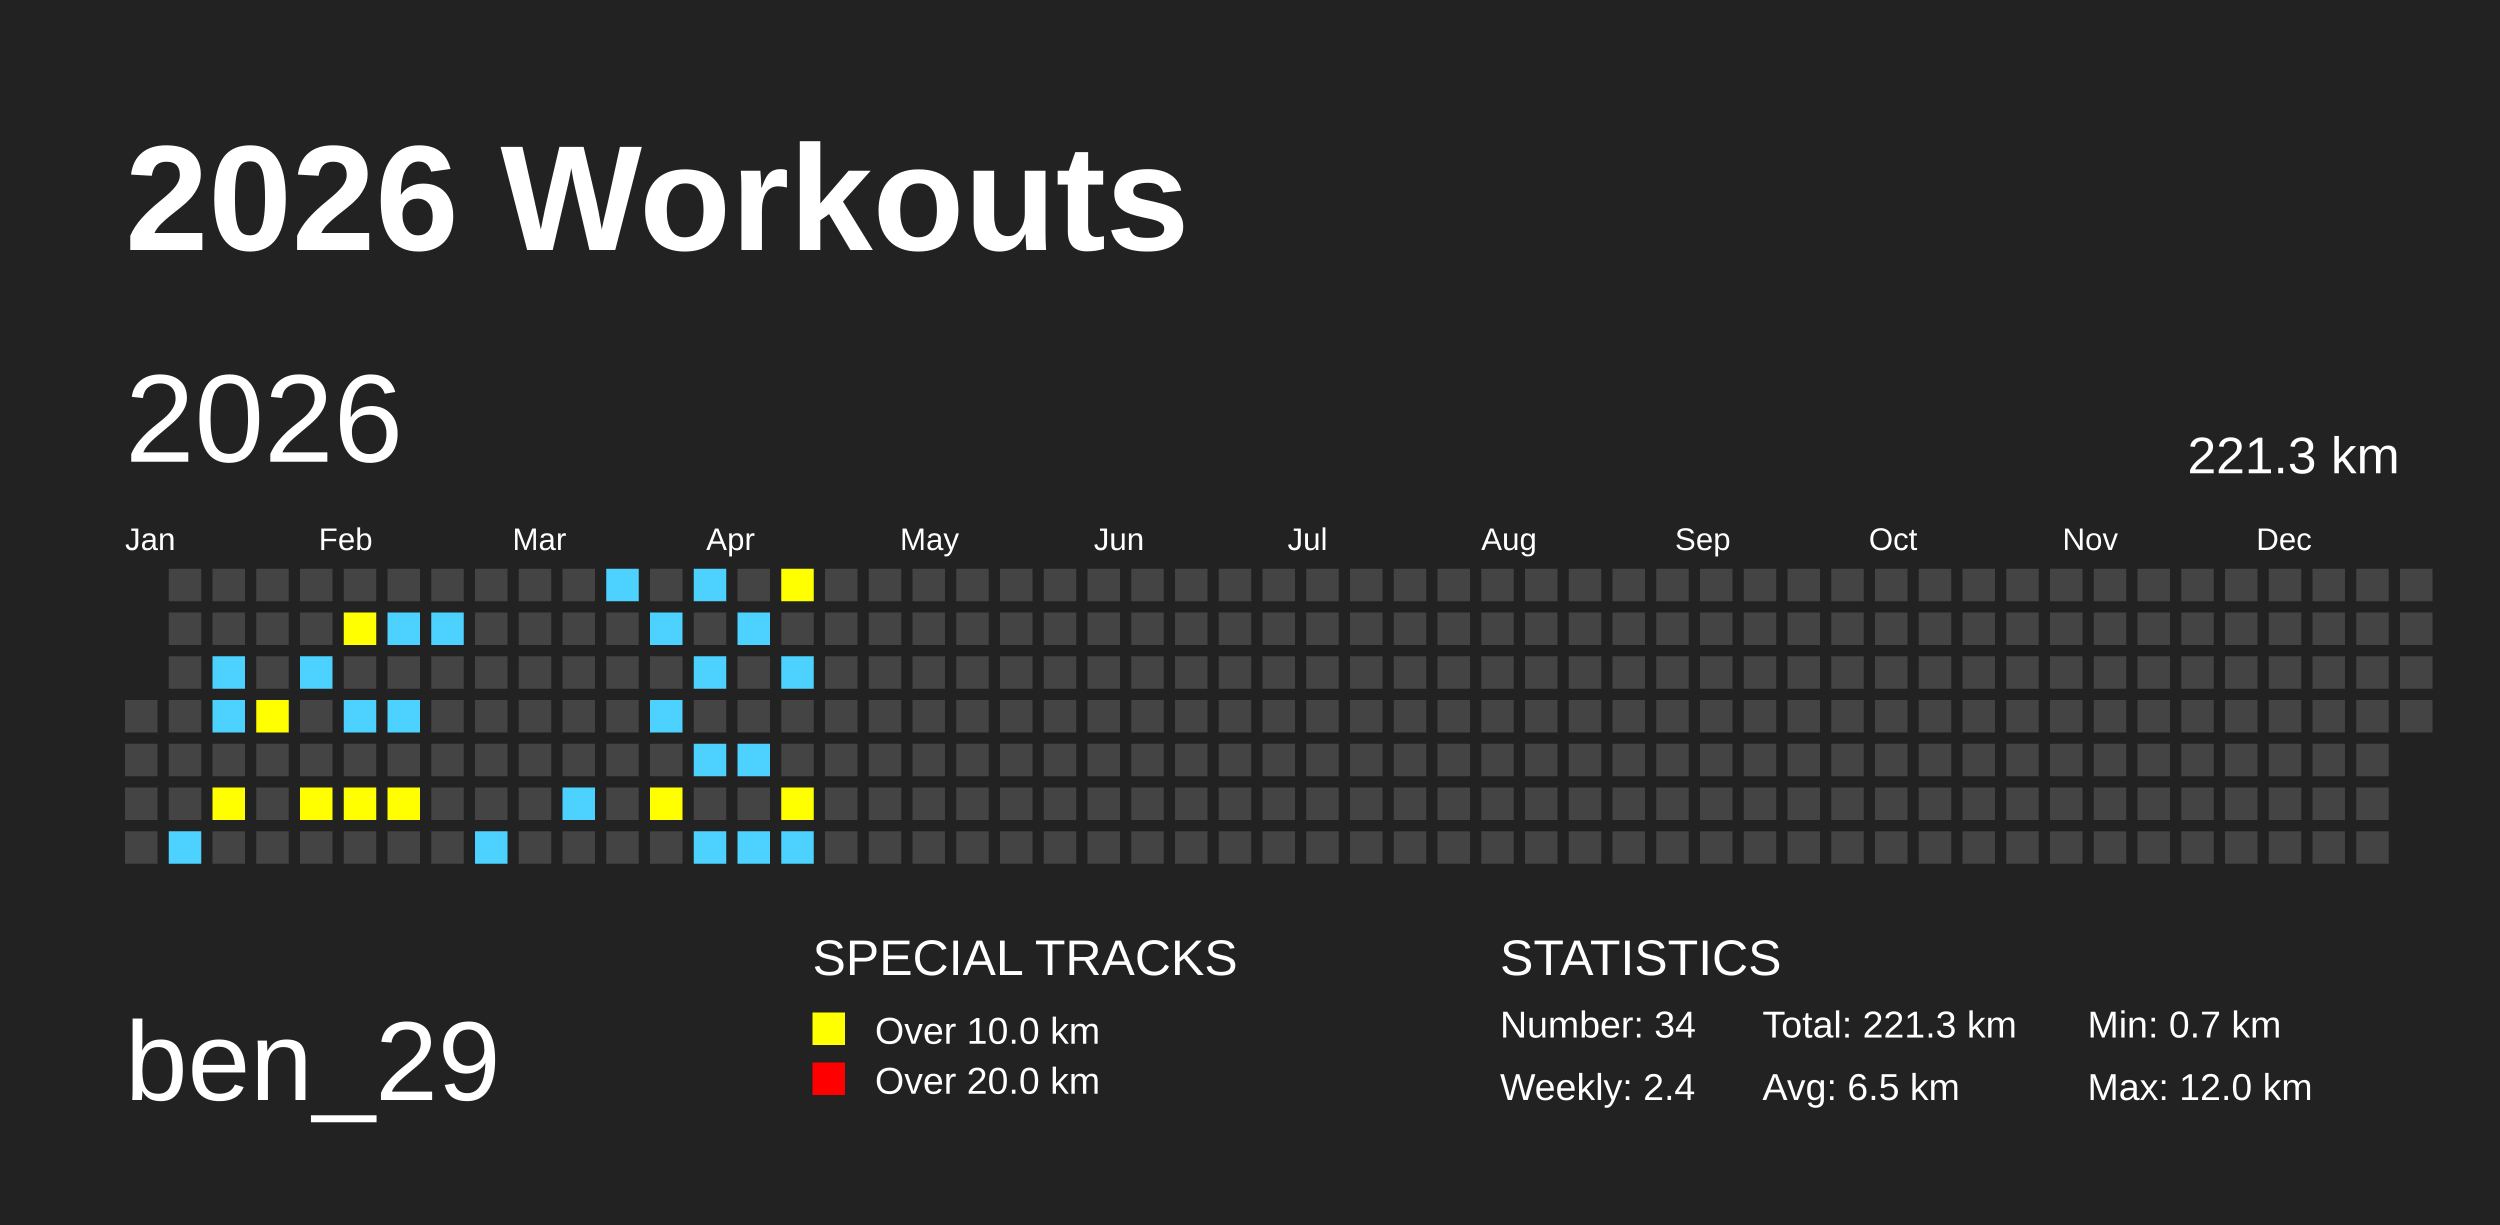
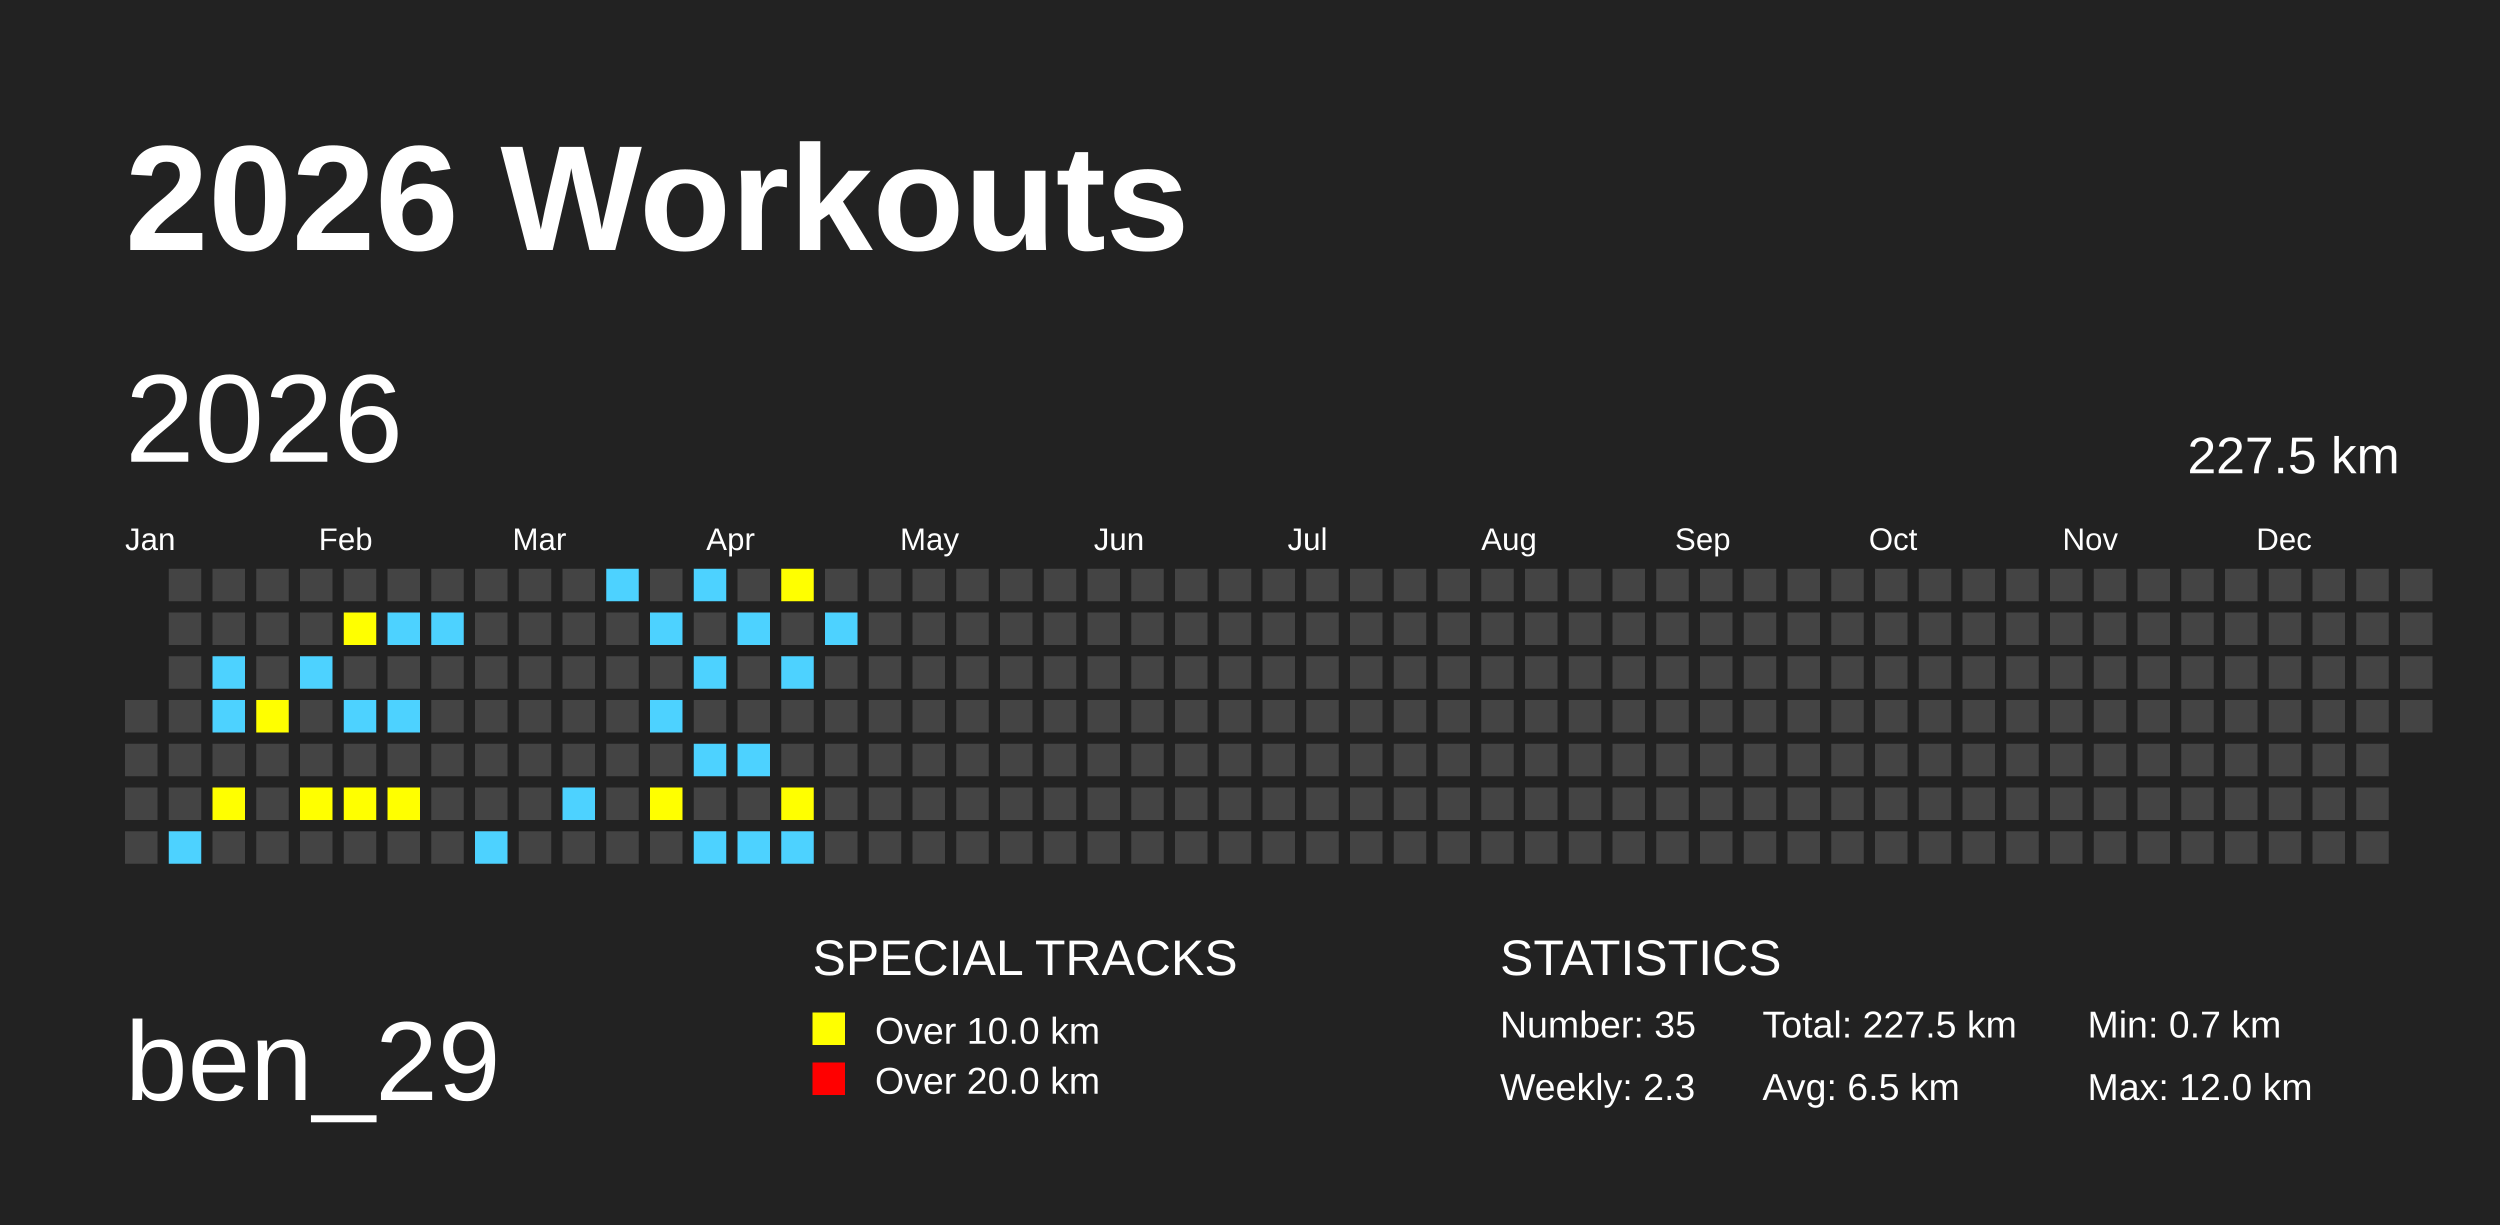
<svg xmlns="http://www.w3.org/2000/svg" baseProfile="full" height="98mm" version="1.1" viewBox="0,0,200,98" width="200mm">
  <defs />
  <rect fill="#222222" height="98" width="200" x="0" y="0" />
  <text fill="#FFFFFF" style="font-size:12px; font-family:Arial; font-weight:bold;" x="10" y="20">2026 Workouts</text>
  <text fill="#FFFFFF" style="font-size:9px; font-family:Arial" x="10" y="88">ben_29</text>
  <text fill="#FFFFFF" style="font-size:4px; font-family:Arial" x="65" y="78">SPECIAL TRACKS</text>
  <rect fill="yellow" height="2.6" width="2.6" x="65" y="81" />
  <text fill="#FFFFFF" style="font-size:3px; font-family:Arial" x="70" y="83.5">Over 10.0 km</text>
  <rect fill="red" height="2.6" width="2.6" x="65" y="85" />
  <text fill="#FFFFFF" style="font-size:3px; font-family:Arial" x="70" y="87.5">Over 20.0 km</text>
  <text fill="#FFFFFF" style="font-size:4px; font-family:Arial" x="120" y="78">STATISTICS</text>
-   <text fill="#FFFFFF" style="font-size:3px; font-family:Arial" x="120" y="83">Number: 34</text>
-   <text fill="#FFFFFF" style="font-size:3px; font-family:Arial" x="120" y="88">Weekly: 2.4</text>
-   <text fill="#FFFFFF" style="font-size:3px; font-family:Arial" x="141" y="83">Total: 221.3 km</text>
+   <text fill="#FFFFFF" style="font-size:3px; font-family:Arial" x="120" y="83">Number: 35</text>
+   <text fill="#FFFFFF" style="font-size:3px; font-family:Arial" x="120" y="88">Weekly: 2.3</text>
+   <text fill="#FFFFFF" style="font-size:3px; font-family:Arial" x="141" y="83">Total: 227.5 km</text>
  <text fill="#FFFFFF" style="font-size:3px; font-family:Arial" x="141" y="88">Avg: 6.5 km</text>
  <text fill="#FFFFFF" style="font-size:3px; font-family:Arial" x="167" y="83">Min: 0.7 km</text>
  <text fill="#FFFFFF" style="font-size:3px; font-family:Arial" x="167" y="88">Max: 12.0 km</text>
  <text dominant-baseline="hanging" fill="#FFFFFF" style="font-size:10.0px; font-family:Arial;" x="10" y="30">2026</text>
-   <text dominant-baseline="hanging" fill="#FFFFFF" style="font-size:4.125px; font-family:Arial;" x="175" y="35">221.3 km</text>
+   <text dominant-baseline="hanging" fill="#FFFFFF" style="font-size:4.125px; font-family:Arial;" x="175" y="35">227.5 km</text>
  <text fill="#FFFFFF" style="font-size:2.5px; font-family:Arial" x="10.0" y="44">Jan</text>
  <text fill="#FFFFFF" style="font-size:2.5px; font-family:Arial" x="25.5" y="44">Feb</text>
  <text fill="#FFFFFF" style="font-size:2.5px; font-family:Arial" x="41.0" y="44">Mar</text>
  <text fill="#FFFFFF" style="font-size:2.5px; font-family:Arial" x="56.5" y="44">Apr</text>
  <text fill="#FFFFFF" style="font-size:2.5px; font-family:Arial" x="72.0" y="44">May</text>
  <text fill="#FFFFFF" style="font-size:2.5px; font-family:Arial" x="87.5" y="44">Jun</text>
  <text fill="#FFFFFF" style="font-size:2.5px; font-family:Arial" x="103.0" y="44">Jul</text>
  <text fill="#FFFFFF" style="font-size:2.5px; font-family:Arial" x="118.5" y="44">Aug</text>
  <text fill="#FFFFFF" style="font-size:2.5px; font-family:Arial" x="134.0" y="44">Sep</text>
  <text fill="#FFFFFF" style="font-size:2.5px; font-family:Arial" x="149.5" y="44">Oct</text>
  <text fill="#FFFFFF" style="font-size:2.5px; font-family:Arial" x="165.0" y="44">Nov</text>
  <text fill="#FFFFFF" style="font-size:2.5px; font-family:Arial" x="180.5" y="44">Dec</text>
  <rect fill="#444444" height="2.6" width="2.6" x="10.0" y="56.0" />
  <rect fill="#444444" height="2.6" width="2.6" x="10.0" y="59.5" />
  <rect fill="#444444" height="2.6" width="2.6" x="10.0" y="63.0" />
  <rect fill="#444444" height="2.6" width="2.6" x="10.0" y="66.5" />
  <rect fill="#444444" height="2.6" width="2.6" x="13.5" y="45.5" />
  <rect fill="#444444" height="2.6" width="2.6" x="13.5" y="49.0" />
  <rect fill="#444444" height="2.6" width="2.6" x="13.5" y="52.5" />
  <rect fill="#444444" height="2.6" width="2.6" x="13.5" y="56.0" />
  <rect fill="#444444" height="2.6" width="2.6" x="13.5" y="59.5" />
  <rect fill="#444444" height="2.6" width="2.6" x="13.5" y="63.0" />
  <rect fill="#4DD2FF" height="2.6" width="2.6" x="13.5" y="66.5" />
  <rect fill="#444444" height="2.6" width="2.6" x="17.0" y="45.5" />
  <rect fill="#444444" height="2.6" width="2.6" x="17.0" y="49.0" />
  <rect fill="#4DD2FF" height="2.6" width="2.6" x="17.0" y="52.5" />
  <rect fill="#4DD2FF" height="2.6" width="2.6" x="17.0" y="56.0" />
  <rect fill="#444444" height="2.6" width="2.6" x="17.0" y="59.5" />
  <rect fill="yellow" height="2.6" width="2.6" x="17.0" y="63.0" />
  <rect fill="#444444" height="2.6" width="2.6" x="17.0" y="66.5" />
  <rect fill="#444444" height="2.6" width="2.6" x="20.5" y="45.5" />
  <rect fill="#444444" height="2.6" width="2.6" x="20.5" y="49.0" />
  <rect fill="#444444" height="2.6" width="2.6" x="20.5" y="52.5" />
  <rect fill="yellow" height="2.6" width="2.6" x="20.5" y="56.0" />
  <rect fill="#444444" height="2.6" width="2.6" x="20.5" y="59.5" />
  <rect fill="#444444" height="2.6" width="2.6" x="20.5" y="63.0" />
  <rect fill="#444444" height="2.6" width="2.6" x="20.5" y="66.5" />
  <rect fill="#444444" height="2.6" width="2.6" x="24.0" y="45.5" />
  <rect fill="#444444" height="2.6" width="2.6" x="24.0" y="49.0" />
  <rect fill="#4DD2FF" height="2.6" width="2.6" x="24.0" y="52.5" />
  <rect fill="#444444" height="2.6" width="2.6" x="24.0" y="56.0" />
  <rect fill="#444444" height="2.6" width="2.6" x="24.0" y="59.5" />
  <rect fill="yellow" height="2.6" width="2.6" x="24.0" y="63.0" />
  <rect fill="#444444" height="2.6" width="2.6" x="24.0" y="66.5" />
  <rect fill="#444444" height="2.6" width="2.6" x="27.5" y="45.5" />
  <rect fill="yellow" height="2.6" width="2.6" x="27.5" y="49.0" />
  <rect fill="#444444" height="2.6" width="2.6" x="27.5" y="52.5" />
  <rect fill="#4DD2FF" height="2.6" width="2.6" x="27.5" y="56.0" />
  <rect fill="#444444" height="2.6" width="2.6" x="27.5" y="59.5" />
  <rect fill="yellow" height="2.6" width="2.6" x="27.5" y="63.0" />
  <rect fill="#444444" height="2.6" width="2.6" x="27.5" y="66.5" />
  <rect fill="#444444" height="2.6" width="2.6" x="31.0" y="45.5" />
  <rect fill="#4DD2FF" height="2.6" width="2.6" x="31.0" y="49.0" />
  <rect fill="#444444" height="2.6" width="2.6" x="31.0" y="52.5" />
  <rect fill="#4DD2FF" height="2.6" width="2.6" x="31.0" y="56.0" />
  <rect fill="#444444" height="2.6" width="2.6" x="31.0" y="59.5" />
  <rect fill="yellow" height="2.6" width="2.6" x="31.0" y="63.0" />
  <rect fill="#444444" height="2.6" width="2.6" x="31.0" y="66.5" />
  <rect fill="#444444" height="2.6" width="2.6" x="34.5" y="45.5" />
  <rect fill="#4DD2FF" height="2.6" width="2.6" x="34.5" y="49.0" />
  <rect fill="#444444" height="2.6" width="2.6" x="34.5" y="52.5" />
  <rect fill="#444444" height="2.6" width="2.6" x="34.5" y="56.0" />
  <rect fill="#444444" height="2.6" width="2.6" x="34.5" y="59.5" />
  <rect fill="#444444" height="2.6" width="2.6" x="34.5" y="63.0" />
  <rect fill="#444444" height="2.6" width="2.6" x="34.5" y="66.5" />
  <rect fill="#444444" height="2.6" width="2.6" x="38.0" y="45.5" />
  <rect fill="#444444" height="2.6" width="2.6" x="38.0" y="49.0" />
  <rect fill="#444444" height="2.6" width="2.6" x="38.0" y="52.5" />
  <rect fill="#444444" height="2.6" width="2.6" x="38.0" y="56.0" />
  <rect fill="#444444" height="2.6" width="2.6" x="38.0" y="59.5" />
  <rect fill="#444444" height="2.6" width="2.6" x="38.0" y="63.0" />
  <rect fill="#4DD2FF" height="2.6" width="2.6" x="38.0" y="66.5" />
  <rect fill="#444444" height="2.6" width="2.6" x="41.5" y="45.5" />
  <rect fill="#444444" height="2.6" width="2.6" x="41.5" y="49.0" />
  <rect fill="#444444" height="2.6" width="2.6" x="41.5" y="52.5" />
  <rect fill="#444444" height="2.6" width="2.6" x="41.5" y="56.0" />
  <rect fill="#444444" height="2.6" width="2.6" x="41.5" y="59.5" />
  <rect fill="#444444" height="2.6" width="2.6" x="41.5" y="63.0" />
  <rect fill="#444444" height="2.6" width="2.6" x="41.5" y="66.5" />
  <rect fill="#444444" height="2.6" width="2.6" x="45.0" y="45.5" />
  <rect fill="#444444" height="2.6" width="2.6" x="45.0" y="49.0" />
  <rect fill="#444444" height="2.6" width="2.6" x="45.0" y="52.5" />
  <rect fill="#444444" height="2.6" width="2.6" x="45.0" y="56.0" />
  <rect fill="#444444" height="2.6" width="2.6" x="45.0" y="59.5" />
  <rect fill="#4DD2FF" height="2.6" width="2.6" x="45.0" y="63.0" />
  <rect fill="#444444" height="2.6" width="2.6" x="45.0" y="66.5" />
  <rect fill="#4DD2FF" height="2.6" width="2.6" x="48.5" y="45.5" />
  <rect fill="#444444" height="2.6" width="2.6" x="48.5" y="49.0" />
  <rect fill="#444444" height="2.6" width="2.6" x="48.5" y="52.5" />
  <rect fill="#444444" height="2.6" width="2.6" x="48.5" y="56.0" />
  <rect fill="#444444" height="2.6" width="2.6" x="48.5" y="59.5" />
  <rect fill="#444444" height="2.6" width="2.6" x="48.5" y="63.0" />
  <rect fill="#444444" height="2.6" width="2.6" x="48.5" y="66.5" />
  <rect fill="#444444" height="2.6" width="2.6" x="52.0" y="45.5" />
  <rect fill="#4DD2FF" height="2.6" width="2.6" x="52.0" y="49.0" />
  <rect fill="#444444" height="2.6" width="2.6" x="52.0" y="52.5" />
  <rect fill="#4DD2FF" height="2.6" width="2.6" x="52.0" y="56.0" />
  <rect fill="#444444" height="2.6" width="2.6" x="52.0" y="59.5" />
  <rect fill="yellow" height="2.6" width="2.6" x="52.0" y="63.0" />
  <rect fill="#444444" height="2.6" width="2.6" x="52.0" y="66.5" />
  <rect fill="#4DD2FF" height="2.6" width="2.6" x="55.5" y="45.5" />
  <rect fill="#444444" height="2.6" width="2.6" x="55.5" y="49.0" />
  <rect fill="#4DD2FF" height="2.6" width="2.6" x="55.5" y="52.5" />
  <rect fill="#444444" height="2.6" width="2.6" x="55.5" y="56.0" />
  <rect fill="#4DD2FF" height="2.6" width="2.6" x="55.5" y="59.5" />
  <rect fill="#444444" height="2.6" width="2.6" x="55.5" y="63.0" />
  <rect fill="#4DD2FF" height="2.6" width="2.6" x="55.5" y="66.5" />
  <rect fill="#444444" height="2.6" width="2.6" x="59.0" y="45.5" />
  <rect fill="#4DD2FF" height="2.6" width="2.6" x="59.0" y="49.0" />
  <rect fill="#444444" height="2.6" width="2.6" x="59.0" y="52.5" />
  <rect fill="#444444" height="2.6" width="2.6" x="59.0" y="56.0" />
  <rect fill="#4DD2FF" height="2.6" width="2.6" x="59.0" y="59.5" />
  <rect fill="#444444" height="2.6" width="2.6" x="59.0" y="63.0" />
  <rect fill="#4DD2FF" height="2.6" width="2.6" x="59.0" y="66.5" />
  <rect fill="yellow" height="2.6" width="2.6" x="62.5" y="45.5" />
  <rect fill="#444444" height="2.6" width="2.6" x="62.5" y="49.0" />
  <rect fill="#4DD2FF" height="2.6" width="2.6" x="62.5" y="52.5" />
  <rect fill="#444444" height="2.6" width="2.6" x="62.5" y="56.0" />
  <rect fill="#444444" height="2.6" width="2.6" x="62.5" y="59.5" />
  <rect fill="yellow" height="2.6" width="2.6" x="62.5" y="63.0" />
  <rect fill="#4DD2FF" height="2.6" width="2.6" x="62.5" y="66.5" />
  <rect fill="#444444" height="2.6" width="2.6" x="66.0" y="45.5" />
-   <rect fill="#444444" height="2.6" width="2.6" x="66.0" y="49.0" />
+   <rect fill="#4DD2FF" height="2.6" width="2.6" x="66.0" y="49.0" />
  <rect fill="#444444" height="2.6" width="2.6" x="66.0" y="52.5" />
  <rect fill="#444444" height="2.6" width="2.6" x="66.0" y="56.0" />
  <rect fill="#444444" height="2.6" width="2.6" x="66.0" y="59.5" />
  <rect fill="#444444" height="2.6" width="2.6" x="66.0" y="63.0" />
  <rect fill="#444444" height="2.6" width="2.6" x="66.0" y="66.5" />
  <rect fill="#444444" height="2.6" width="2.6" x="69.5" y="45.5" />
  <rect fill="#444444" height="2.6" width="2.6" x="69.5" y="49.0" />
  <rect fill="#444444" height="2.6" width="2.6" x="69.5" y="52.5" />
  <rect fill="#444444" height="2.6" width="2.6" x="69.5" y="56.0" />
  <rect fill="#444444" height="2.6" width="2.6" x="69.5" y="59.5" />
  <rect fill="#444444" height="2.6" width="2.6" x="69.5" y="63.0" />
  <rect fill="#444444" height="2.6" width="2.6" x="69.5" y="66.5" />
  <rect fill="#444444" height="2.6" width="2.6" x="73.0" y="45.5" />
  <rect fill="#444444" height="2.6" width="2.6" x="73.0" y="49.0" />
  <rect fill="#444444" height="2.6" width="2.6" x="73.0" y="52.5" />
  <rect fill="#444444" height="2.6" width="2.6" x="73.0" y="56.0" />
  <rect fill="#444444" height="2.6" width="2.6" x="73.0" y="59.5" />
  <rect fill="#444444" height="2.6" width="2.6" x="73.0" y="63.0" />
  <rect fill="#444444" height="2.6" width="2.6" x="73.0" y="66.5" />
  <rect fill="#444444" height="2.6" width="2.6" x="76.5" y="45.5" />
  <rect fill="#444444" height="2.6" width="2.6" x="76.5" y="49.0" />
  <rect fill="#444444" height="2.6" width="2.6" x="76.5" y="52.5" />
  <rect fill="#444444" height="2.6" width="2.6" x="76.5" y="56.0" />
  <rect fill="#444444" height="2.6" width="2.6" x="76.5" y="59.5" />
  <rect fill="#444444" height="2.6" width="2.6" x="76.5" y="63.0" />
  <rect fill="#444444" height="2.6" width="2.6" x="76.5" y="66.5" />
  <rect fill="#444444" height="2.6" width="2.6" x="80.0" y="45.5" />
  <rect fill="#444444" height="2.6" width="2.6" x="80.0" y="49.0" />
  <rect fill="#444444" height="2.6" width="2.6" x="80.0" y="52.5" />
  <rect fill="#444444" height="2.6" width="2.6" x="80.0" y="56.0" />
  <rect fill="#444444" height="2.6" width="2.6" x="80.0" y="59.5" />
  <rect fill="#444444" height="2.6" width="2.6" x="80.0" y="63.0" />
  <rect fill="#444444" height="2.6" width="2.6" x="80.0" y="66.5" />
  <rect fill="#444444" height="2.6" width="2.6" x="83.5" y="45.5" />
  <rect fill="#444444" height="2.6" width="2.6" x="83.5" y="49.0" />
  <rect fill="#444444" height="2.6" width="2.6" x="83.5" y="52.5" />
  <rect fill="#444444" height="2.6" width="2.6" x="83.5" y="56.0" />
  <rect fill="#444444" height="2.6" width="2.6" x="83.5" y="59.5" />
  <rect fill="#444444" height="2.6" width="2.6" x="83.5" y="63.0" />
  <rect fill="#444444" height="2.6" width="2.6" x="83.5" y="66.5" />
  <rect fill="#444444" height="2.6" width="2.6" x="87.0" y="45.5" />
  <rect fill="#444444" height="2.6" width="2.6" x="87.0" y="49.0" />
  <rect fill="#444444" height="2.6" width="2.6" x="87.0" y="52.5" />
  <rect fill="#444444" height="2.6" width="2.6" x="87.0" y="56.0" />
  <rect fill="#444444" height="2.6" width="2.6" x="87.0" y="59.5" />
  <rect fill="#444444" height="2.6" width="2.6" x="87.0" y="63.0" />
  <rect fill="#444444" height="2.6" width="2.6" x="87.0" y="66.5" />
  <rect fill="#444444" height="2.6" width="2.6" x="90.5" y="45.5" />
  <rect fill="#444444" height="2.6" width="2.6" x="90.5" y="49.0" />
  <rect fill="#444444" height="2.6" width="2.6" x="90.5" y="52.5" />
  <rect fill="#444444" height="2.6" width="2.6" x="90.5" y="56.0" />
  <rect fill="#444444" height="2.6" width="2.6" x="90.5" y="59.5" />
  <rect fill="#444444" height="2.6" width="2.6" x="90.5" y="63.0" />
  <rect fill="#444444" height="2.6" width="2.6" x="90.5" y="66.5" />
  <rect fill="#444444" height="2.6" width="2.6" x="94.0" y="45.5" />
  <rect fill="#444444" height="2.6" width="2.6" x="94.0" y="49.0" />
  <rect fill="#444444" height="2.6" width="2.6" x="94.0" y="52.5" />
  <rect fill="#444444" height="2.6" width="2.6" x="94.0" y="56.0" />
  <rect fill="#444444" height="2.6" width="2.6" x="94.0" y="59.5" />
  <rect fill="#444444" height="2.6" width="2.6" x="94.0" y="63.0" />
  <rect fill="#444444" height="2.6" width="2.6" x="94.0" y="66.5" />
  <rect fill="#444444" height="2.6" width="2.6" x="97.5" y="45.5" />
  <rect fill="#444444" height="2.6" width="2.6" x="97.5" y="49.0" />
  <rect fill="#444444" height="2.6" width="2.6" x="97.5" y="52.5" />
  <rect fill="#444444" height="2.6" width="2.6" x="97.5" y="56.0" />
  <rect fill="#444444" height="2.6" width="2.6" x="97.5" y="59.5" />
  <rect fill="#444444" height="2.6" width="2.6" x="97.5" y="63.0" />
  <rect fill="#444444" height="2.6" width="2.6" x="97.5" y="66.5" />
  <rect fill="#444444" height="2.6" width="2.6" x="101.0" y="45.5" />
  <rect fill="#444444" height="2.6" width="2.6" x="101.0" y="49.0" />
  <rect fill="#444444" height="2.6" width="2.6" x="101.0" y="52.5" />
  <rect fill="#444444" height="2.6" width="2.6" x="101.0" y="56.0" />
  <rect fill="#444444" height="2.6" width="2.6" x="101.0" y="59.5" />
  <rect fill="#444444" height="2.6" width="2.6" x="101.0" y="63.0" />
  <rect fill="#444444" height="2.6" width="2.6" x="101.0" y="66.5" />
  <rect fill="#444444" height="2.6" width="2.6" x="104.5" y="45.5" />
  <rect fill="#444444" height="2.6" width="2.6" x="104.5" y="49.0" />
  <rect fill="#444444" height="2.6" width="2.6" x="104.5" y="52.5" />
  <rect fill="#444444" height="2.6" width="2.6" x="104.5" y="56.0" />
  <rect fill="#444444" height="2.6" width="2.6" x="104.5" y="59.5" />
  <rect fill="#444444" height="2.6" width="2.6" x="104.5" y="63.0" />
  <rect fill="#444444" height="2.6" width="2.6" x="104.5" y="66.5" />
  <rect fill="#444444" height="2.6" width="2.6" x="108.0" y="45.5" />
  <rect fill="#444444" height="2.6" width="2.6" x="108.0" y="49.0" />
  <rect fill="#444444" height="2.6" width="2.6" x="108.0" y="52.5" />
  <rect fill="#444444" height="2.6" width="2.6" x="108.0" y="56.0" />
  <rect fill="#444444" height="2.6" width="2.6" x="108.0" y="59.5" />
  <rect fill="#444444" height="2.6" width="2.6" x="108.0" y="63.0" />
  <rect fill="#444444" height="2.6" width="2.6" x="108.0" y="66.5" />
  <rect fill="#444444" height="2.6" width="2.6" x="111.5" y="45.5" />
  <rect fill="#444444" height="2.6" width="2.6" x="111.5" y="49.0" />
  <rect fill="#444444" height="2.6" width="2.6" x="111.5" y="52.5" />
  <rect fill="#444444" height="2.6" width="2.6" x="111.5" y="56.0" />
  <rect fill="#444444" height="2.6" width="2.6" x="111.5" y="59.5" />
  <rect fill="#444444" height="2.6" width="2.6" x="111.5" y="63.0" />
  <rect fill="#444444" height="2.6" width="2.6" x="111.5" y="66.5" />
  <rect fill="#444444" height="2.6" width="2.6" x="115.0" y="45.5" />
  <rect fill="#444444" height="2.6" width="2.6" x="115.0" y="49.0" />
  <rect fill="#444444" height="2.6" width="2.6" x="115.0" y="52.5" />
  <rect fill="#444444" height="2.6" width="2.6" x="115.0" y="56.0" />
  <rect fill="#444444" height="2.6" width="2.6" x="115.0" y="59.5" />
  <rect fill="#444444" height="2.6" width="2.6" x="115.0" y="63.0" />
  <rect fill="#444444" height="2.6" width="2.6" x="115.0" y="66.5" />
  <rect fill="#444444" height="2.6" width="2.6" x="118.5" y="45.5" />
  <rect fill="#444444" height="2.6" width="2.6" x="118.5" y="49.0" />
  <rect fill="#444444" height="2.6" width="2.6" x="118.5" y="52.5" />
  <rect fill="#444444" height="2.6" width="2.6" x="118.5" y="56.0" />
  <rect fill="#444444" height="2.6" width="2.6" x="118.5" y="59.5" />
  <rect fill="#444444" height="2.6" width="2.6" x="118.5" y="63.0" />
  <rect fill="#444444" height="2.6" width="2.6" x="118.5" y="66.5" />
  <rect fill="#444444" height="2.6" width="2.6" x="122.0" y="45.5" />
  <rect fill="#444444" height="2.6" width="2.6" x="122.0" y="49.0" />
  <rect fill="#444444" height="2.6" width="2.6" x="122.0" y="52.5" />
  <rect fill="#444444" height="2.6" width="2.6" x="122.0" y="56.0" />
  <rect fill="#444444" height="2.6" width="2.6" x="122.0" y="59.5" />
  <rect fill="#444444" height="2.6" width="2.6" x="122.0" y="63.0" />
  <rect fill="#444444" height="2.6" width="2.6" x="122.0" y="66.5" />
  <rect fill="#444444" height="2.6" width="2.6" x="125.5" y="45.5" />
  <rect fill="#444444" height="2.6" width="2.6" x="125.5" y="49.0" />
  <rect fill="#444444" height="2.6" width="2.6" x="125.5" y="52.5" />
  <rect fill="#444444" height="2.6" width="2.6" x="125.5" y="56.0" />
  <rect fill="#444444" height="2.6" width="2.6" x="125.5" y="59.5" />
  <rect fill="#444444" height="2.6" width="2.6" x="125.5" y="63.0" />
  <rect fill="#444444" height="2.6" width="2.6" x="125.5" y="66.5" />
  <rect fill="#444444" height="2.6" width="2.6" x="129.0" y="45.5" />
  <rect fill="#444444" height="2.6" width="2.6" x="129.0" y="49.0" />
  <rect fill="#444444" height="2.6" width="2.6" x="129.0" y="52.5" />
  <rect fill="#444444" height="2.6" width="2.6" x="129.0" y="56.0" />
  <rect fill="#444444" height="2.6" width="2.6" x="129.0" y="59.5" />
  <rect fill="#444444" height="2.6" width="2.6" x="129.0" y="63.0" />
  <rect fill="#444444" height="2.6" width="2.6" x="129.0" y="66.5" />
  <rect fill="#444444" height="2.6" width="2.6" x="132.5" y="45.5" />
  <rect fill="#444444" height="2.6" width="2.6" x="132.5" y="49.0" />
  <rect fill="#444444" height="2.6" width="2.6" x="132.5" y="52.5" />
  <rect fill="#444444" height="2.6" width="2.6" x="132.5" y="56.0" />
  <rect fill="#444444" height="2.6" width="2.6" x="132.5" y="59.5" />
  <rect fill="#444444" height="2.6" width="2.6" x="132.5" y="63.0" />
  <rect fill="#444444" height="2.6" width="2.6" x="132.5" y="66.5" />
  <rect fill="#444444" height="2.6" width="2.6" x="136.0" y="45.5" />
  <rect fill="#444444" height="2.6" width="2.6" x="136.0" y="49.0" />
  <rect fill="#444444" height="2.6" width="2.6" x="136.0" y="52.5" />
  <rect fill="#444444" height="2.6" width="2.6" x="136.0" y="56.0" />
  <rect fill="#444444" height="2.6" width="2.6" x="136.0" y="59.5" />
  <rect fill="#444444" height="2.6" width="2.6" x="136.0" y="63.0" />
  <rect fill="#444444" height="2.6" width="2.6" x="136.0" y="66.5" />
  <rect fill="#444444" height="2.6" width="2.6" x="139.5" y="45.5" />
  <rect fill="#444444" height="2.6" width="2.6" x="139.5" y="49.0" />
  <rect fill="#444444" height="2.6" width="2.6" x="139.5" y="52.5" />
  <rect fill="#444444" height="2.6" width="2.6" x="139.5" y="56.0" />
  <rect fill="#444444" height="2.6" width="2.6" x="139.5" y="59.5" />
  <rect fill="#444444" height="2.6" width="2.6" x="139.5" y="63.0" />
  <rect fill="#444444" height="2.6" width="2.6" x="139.5" y="66.5" />
  <rect fill="#444444" height="2.6" width="2.6" x="143.0" y="45.5" />
  <rect fill="#444444" height="2.6" width="2.6" x="143.0" y="49.0" />
  <rect fill="#444444" height="2.6" width="2.6" x="143.0" y="52.5" />
  <rect fill="#444444" height="2.6" width="2.6" x="143.0" y="56.0" />
  <rect fill="#444444" height="2.6" width="2.6" x="143.0" y="59.5" />
  <rect fill="#444444" height="2.6" width="2.6" x="143.0" y="63.0" />
  <rect fill="#444444" height="2.6" width="2.6" x="143.0" y="66.5" />
  <rect fill="#444444" height="2.6" width="2.6" x="146.5" y="45.5" />
  <rect fill="#444444" height="2.6" width="2.6" x="146.5" y="49.0" />
  <rect fill="#444444" height="2.6" width="2.6" x="146.5" y="52.5" />
  <rect fill="#444444" height="2.6" width="2.6" x="146.5" y="56.0" />
  <rect fill="#444444" height="2.6" width="2.6" x="146.5" y="59.5" />
  <rect fill="#444444" height="2.6" width="2.6" x="146.5" y="63.0" />
  <rect fill="#444444" height="2.6" width="2.6" x="146.5" y="66.5" />
  <rect fill="#444444" height="2.6" width="2.6" x="150.0" y="45.5" />
  <rect fill="#444444" height="2.6" width="2.6" x="150.0" y="49.0" />
  <rect fill="#444444" height="2.6" width="2.6" x="150.0" y="52.5" />
  <rect fill="#444444" height="2.6" width="2.6" x="150.0" y="56.0" />
  <rect fill="#444444" height="2.6" width="2.6" x="150.0" y="59.5" />
  <rect fill="#444444" height="2.6" width="2.6" x="150.0" y="63.0" />
  <rect fill="#444444" height="2.6" width="2.6" x="150.0" y="66.5" />
  <rect fill="#444444" height="2.6" width="2.6" x="153.5" y="45.5" />
  <rect fill="#444444" height="2.6" width="2.6" x="153.5" y="49.0" />
  <rect fill="#444444" height="2.6" width="2.6" x="153.5" y="52.5" />
  <rect fill="#444444" height="2.6" width="2.6" x="153.5" y="56.0" />
  <rect fill="#444444" height="2.6" width="2.6" x="153.5" y="59.5" />
  <rect fill="#444444" height="2.6" width="2.6" x="153.5" y="63.0" />
  <rect fill="#444444" height="2.6" width="2.6" x="153.5" y="66.5" />
  <rect fill="#444444" height="2.6" width="2.6" x="157.0" y="45.5" />
  <rect fill="#444444" height="2.6" width="2.6" x="157.0" y="49.0" />
  <rect fill="#444444" height="2.6" width="2.6" x="157.0" y="52.5" />
  <rect fill="#444444" height="2.6" width="2.6" x="157.0" y="56.0" />
  <rect fill="#444444" height="2.6" width="2.6" x="157.0" y="59.5" />
  <rect fill="#444444" height="2.6" width="2.6" x="157.0" y="63.0" />
  <rect fill="#444444" height="2.6" width="2.6" x="157.0" y="66.5" />
  <rect fill="#444444" height="2.6" width="2.6" x="160.5" y="45.5" />
  <rect fill="#444444" height="2.6" width="2.6" x="160.5" y="49.0" />
  <rect fill="#444444" height="2.6" width="2.6" x="160.5" y="52.5" />
  <rect fill="#444444" height="2.6" width="2.6" x="160.5" y="56.0" />
  <rect fill="#444444" height="2.6" width="2.6" x="160.5" y="59.5" />
  <rect fill="#444444" height="2.6" width="2.6" x="160.5" y="63.0" />
  <rect fill="#444444" height="2.6" width="2.6" x="160.5" y="66.5" />
  <rect fill="#444444" height="2.6" width="2.6" x="164.0" y="45.5" />
  <rect fill="#444444" height="2.6" width="2.6" x="164.0" y="49.0" />
  <rect fill="#444444" height="2.6" width="2.6" x="164.0" y="52.5" />
  <rect fill="#444444" height="2.6" width="2.6" x="164.0" y="56.0" />
  <rect fill="#444444" height="2.6" width="2.6" x="164.0" y="59.5" />
  <rect fill="#444444" height="2.6" width="2.6" x="164.0" y="63.0" />
  <rect fill="#444444" height="2.6" width="2.6" x="164.0" y="66.5" />
  <rect fill="#444444" height="2.6" width="2.6" x="167.5" y="45.5" />
  <rect fill="#444444" height="2.6" width="2.6" x="167.5" y="49.0" />
  <rect fill="#444444" height="2.6" width="2.6" x="167.5" y="52.5" />
  <rect fill="#444444" height="2.6" width="2.6" x="167.5" y="56.0" />
  <rect fill="#444444" height="2.6" width="2.6" x="167.5" y="59.5" />
  <rect fill="#444444" height="2.6" width="2.6" x="167.5" y="63.0" />
  <rect fill="#444444" height="2.6" width="2.6" x="167.5" y="66.5" />
  <rect fill="#444444" height="2.6" width="2.6" x="171.0" y="45.5" />
  <rect fill="#444444" height="2.6" width="2.6" x="171.0" y="49.0" />
  <rect fill="#444444" height="2.6" width="2.6" x="171.0" y="52.5" />
  <rect fill="#444444" height="2.6" width="2.6" x="171.0" y="56.0" />
  <rect fill="#444444" height="2.6" width="2.6" x="171.0" y="59.5" />
  <rect fill="#444444" height="2.6" width="2.6" x="171.0" y="63.0" />
  <rect fill="#444444" height="2.6" width="2.6" x="171.0" y="66.5" />
  <rect fill="#444444" height="2.6" width="2.6" x="174.5" y="45.5" />
  <rect fill="#444444" height="2.6" width="2.6" x="174.5" y="49.0" />
  <rect fill="#444444" height="2.6" width="2.6" x="174.5" y="52.5" />
  <rect fill="#444444" height="2.6" width="2.6" x="174.5" y="56.0" />
  <rect fill="#444444" height="2.6" width="2.6" x="174.5" y="59.5" />
  <rect fill="#444444" height="2.6" width="2.6" x="174.5" y="63.0" />
  <rect fill="#444444" height="2.6" width="2.6" x="174.5" y="66.5" />
  <rect fill="#444444" height="2.6" width="2.6" x="178.0" y="45.5" />
  <rect fill="#444444" height="2.6" width="2.6" x="178.0" y="49.0" />
  <rect fill="#444444" height="2.6" width="2.6" x="178.0" y="52.5" />
  <rect fill="#444444" height="2.6" width="2.6" x="178.0" y="56.0" />
  <rect fill="#444444" height="2.6" width="2.6" x="178.0" y="59.5" />
  <rect fill="#444444" height="2.6" width="2.6" x="178.0" y="63.0" />
  <rect fill="#444444" height="2.6" width="2.6" x="178.0" y="66.5" />
  <rect fill="#444444" height="2.6" width="2.6" x="181.5" y="45.5" />
  <rect fill="#444444" height="2.6" width="2.6" x="181.5" y="49.0" />
  <rect fill="#444444" height="2.6" width="2.6" x="181.5" y="52.5" />
  <rect fill="#444444" height="2.6" width="2.6" x="181.5" y="56.0" />
  <rect fill="#444444" height="2.6" width="2.6" x="181.5" y="59.5" />
  <rect fill="#444444" height="2.6" width="2.6" x="181.5" y="63.0" />
  <rect fill="#444444" height="2.6" width="2.6" x="181.5" y="66.5" />
  <rect fill="#444444" height="2.6" width="2.6" x="185.0" y="45.5" />
  <rect fill="#444444" height="2.6" width="2.6" x="185.0" y="49.0" />
  <rect fill="#444444" height="2.6" width="2.6" x="185.0" y="52.5" />
  <rect fill="#444444" height="2.6" width="2.6" x="185.0" y="56.0" />
  <rect fill="#444444" height="2.6" width="2.6" x="185.0" y="59.5" />
  <rect fill="#444444" height="2.6" width="2.6" x="185.0" y="63.0" />
  <rect fill="#444444" height="2.6" width="2.6" x="185.0" y="66.5" />
  <rect fill="#444444" height="2.6" width="2.6" x="188.5" y="45.5" />
  <rect fill="#444444" height="2.6" width="2.6" x="188.5" y="49.0" />
  <rect fill="#444444" height="2.6" width="2.6" x="188.5" y="52.5" />
  <rect fill="#444444" height="2.6" width="2.6" x="188.5" y="56.0" />
  <rect fill="#444444" height="2.6" width="2.6" x="188.5" y="59.5" />
  <rect fill="#444444" height="2.6" width="2.6" x="188.5" y="63.0" />
  <rect fill="#444444" height="2.6" width="2.6" x="188.5" y="66.5" />
  <rect fill="#444444" height="2.6" width="2.6" x="192.0" y="45.5" />
  <rect fill="#444444" height="2.6" width="2.6" x="192.0" y="49.0" />
  <rect fill="#444444" height="2.6" width="2.6" x="192.0" y="52.5" />
  <rect fill="#444444" height="2.6" width="2.6" x="192.0" y="56.0" />
</svg>
